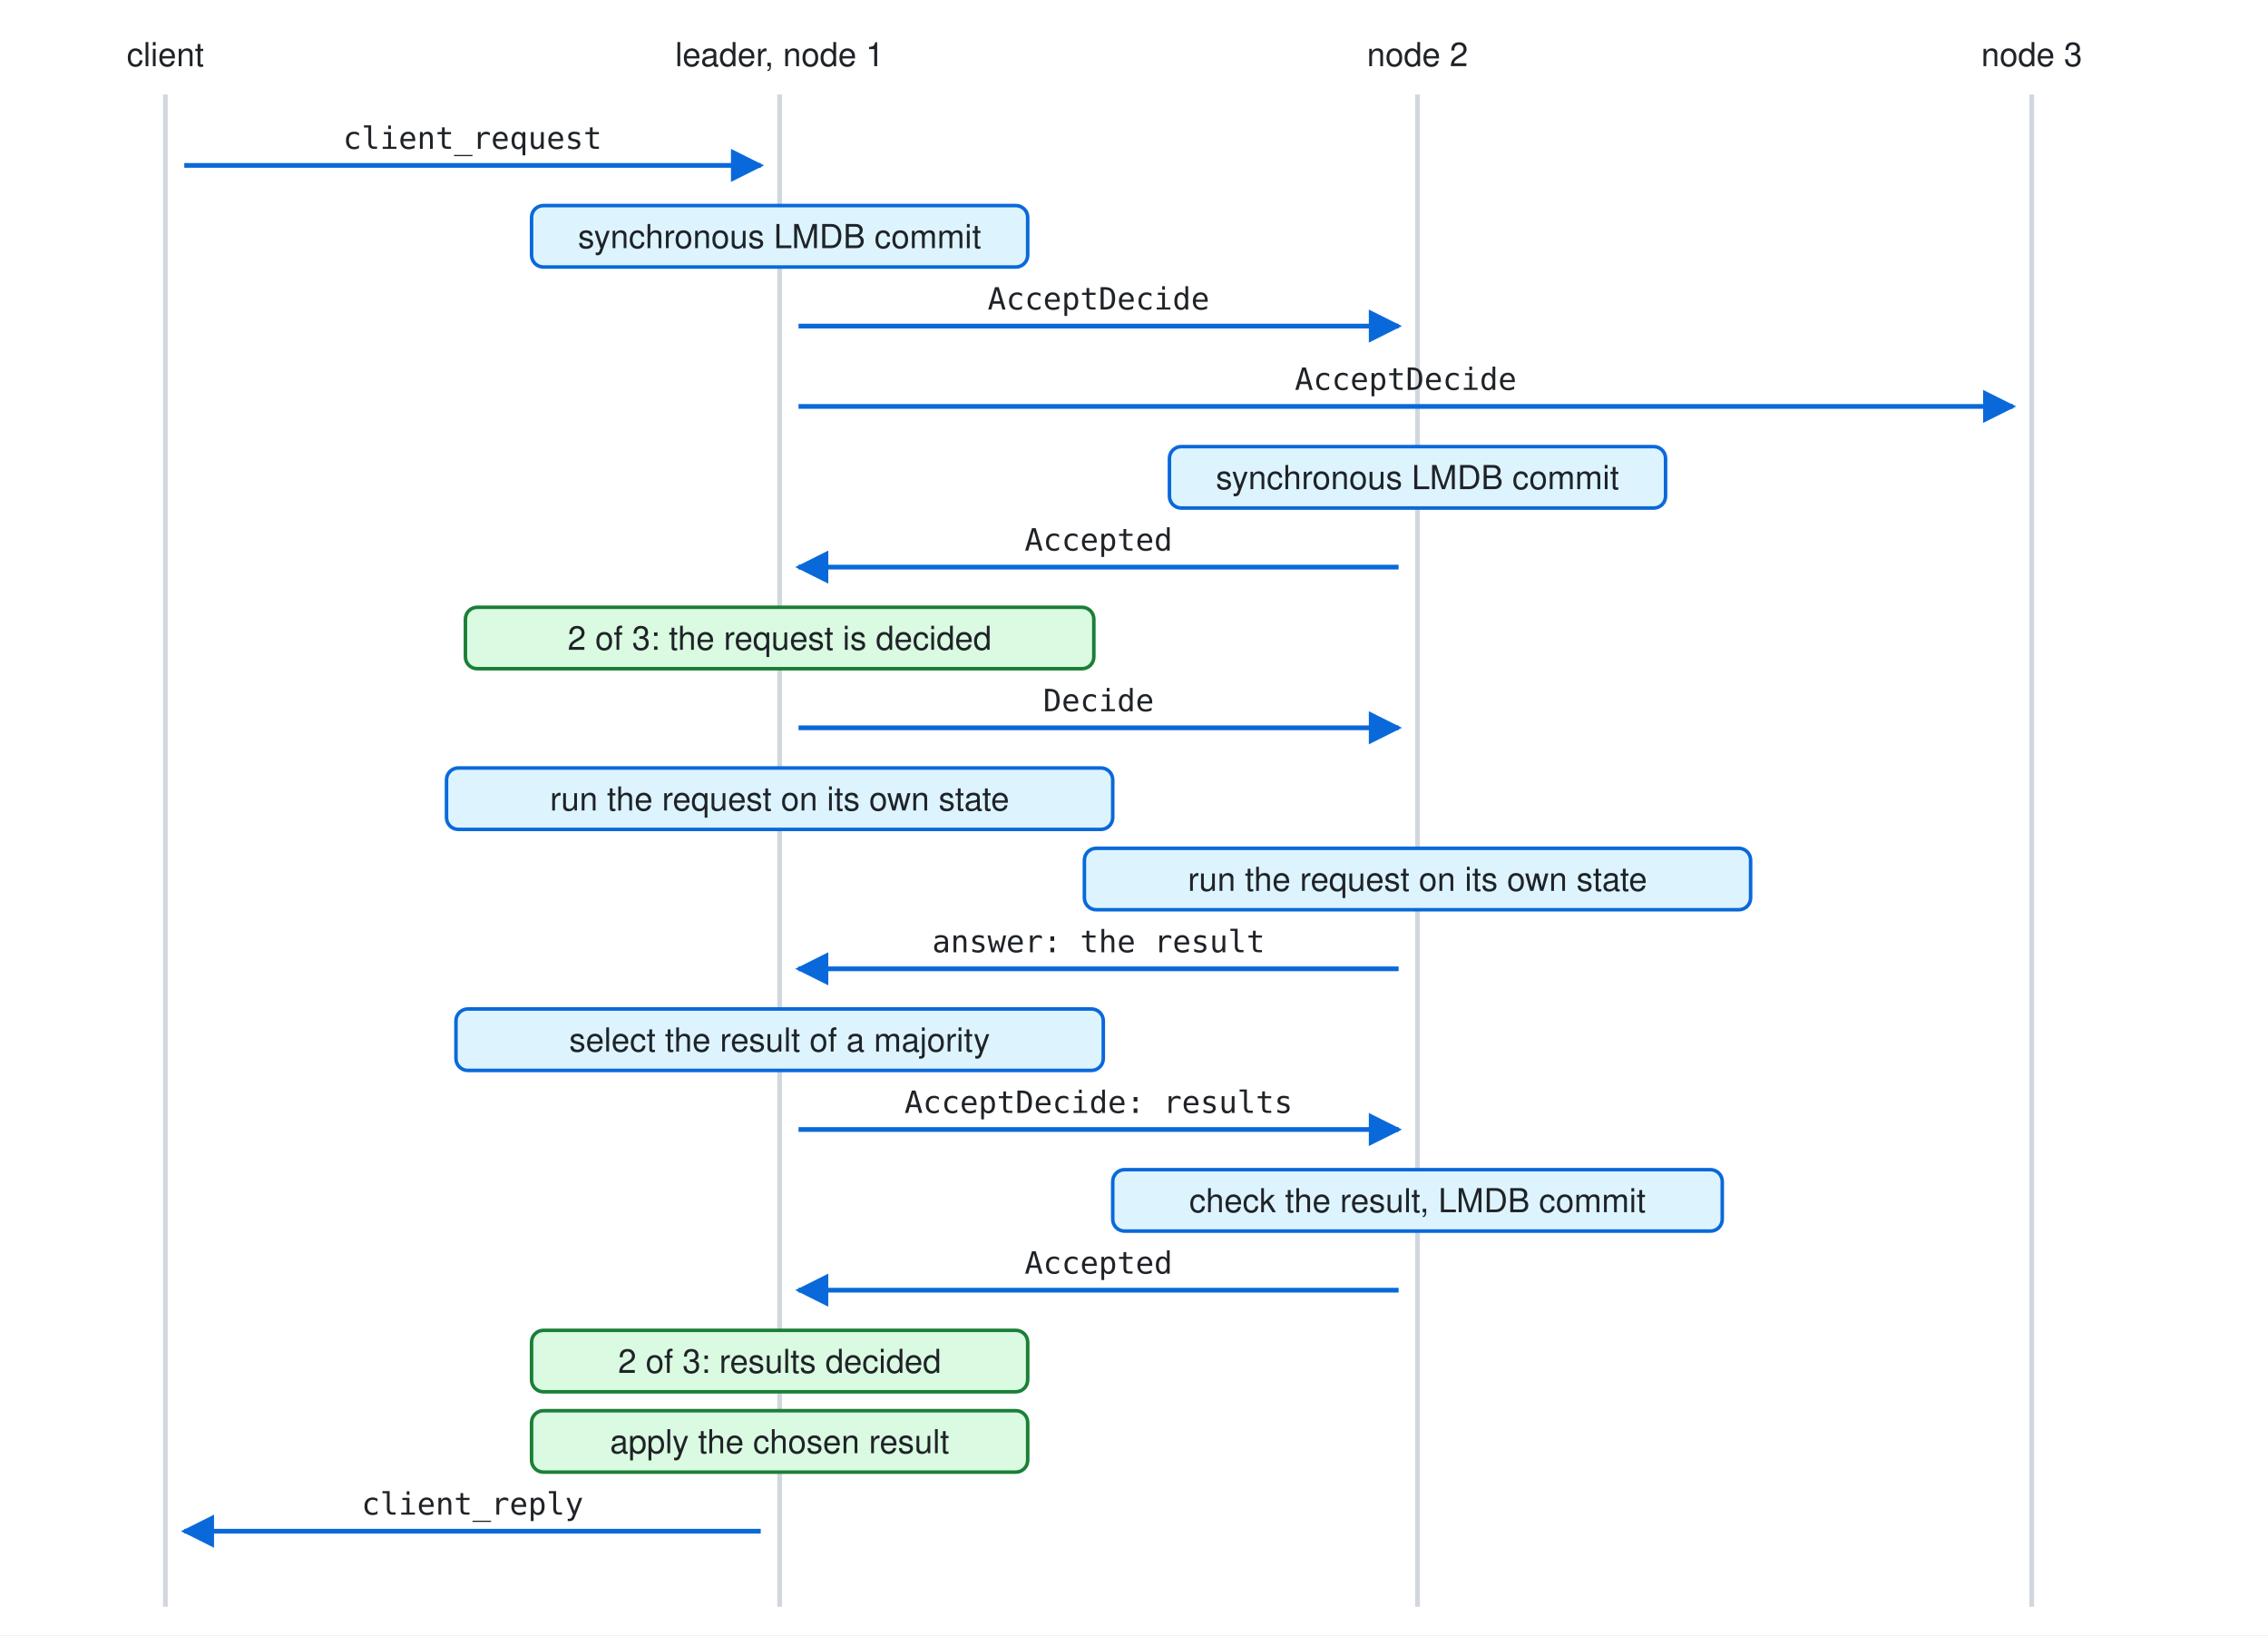
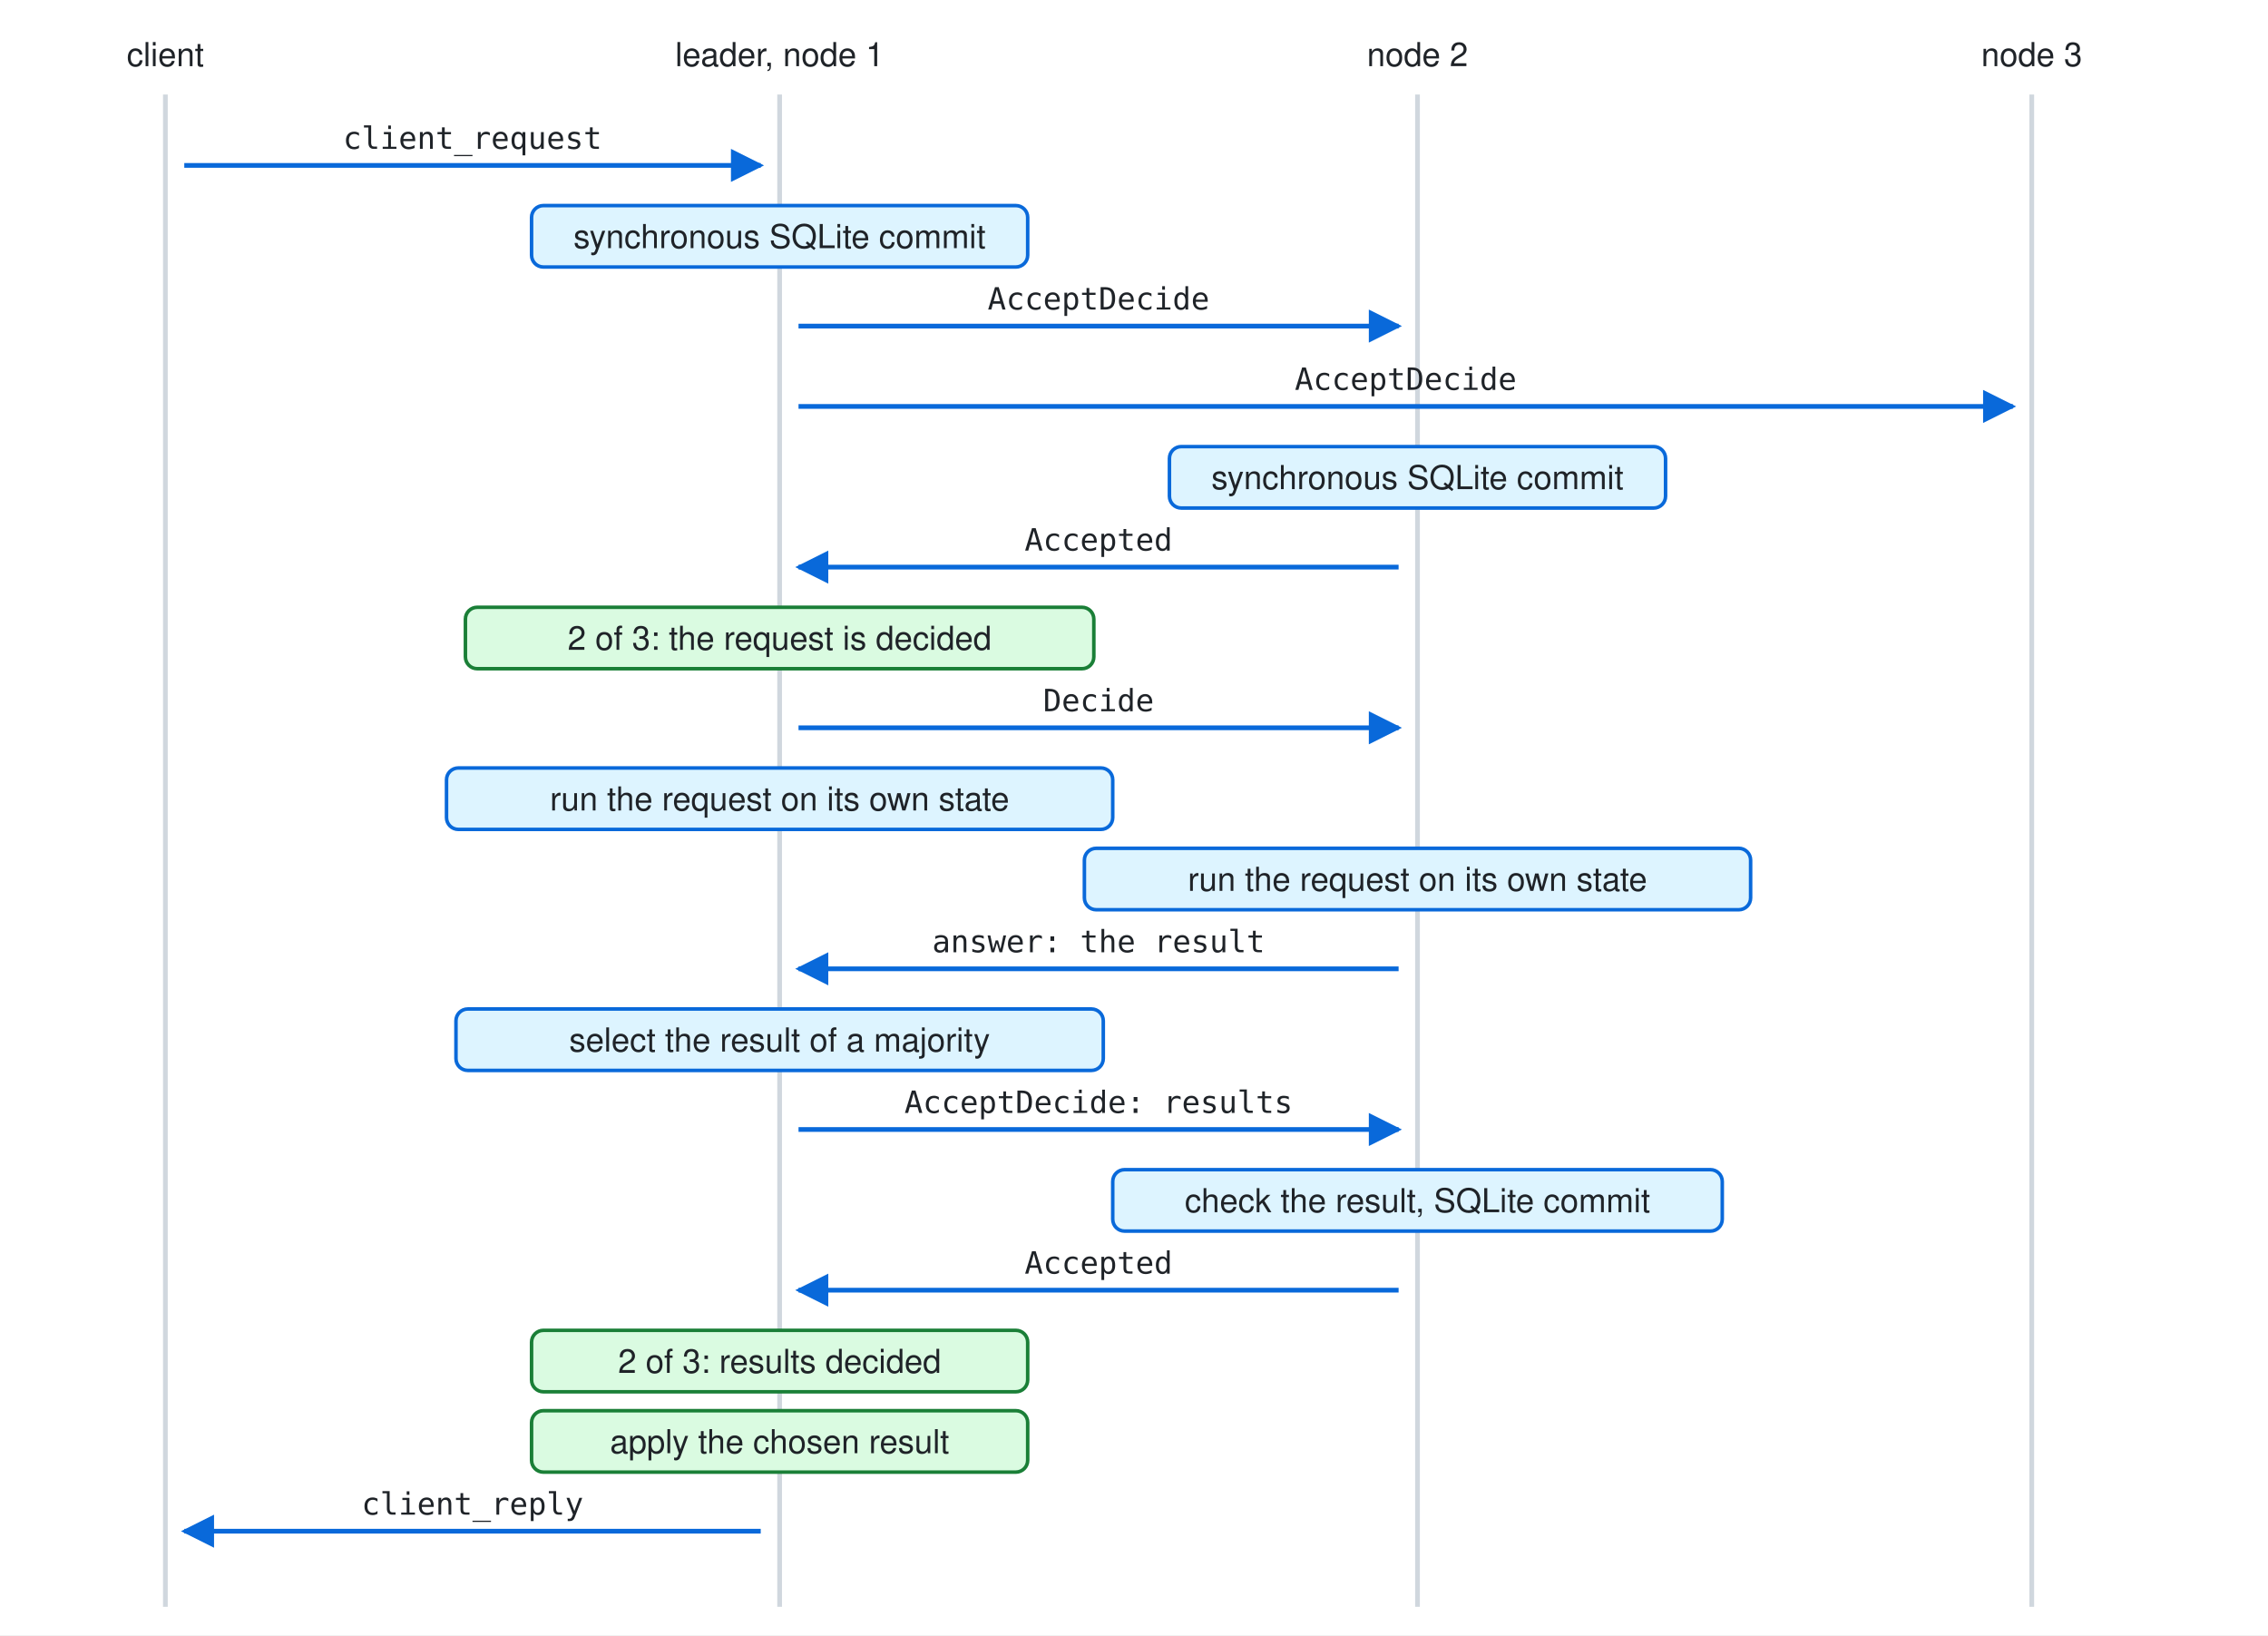
<svg xmlns="http://www.w3.org/2000/svg" width="960" height="692" viewBox="0 0 960 692" role="img" aria-label="a write in two rounds: the request is decided, every node runs it and sends its result, the leader appends the result of a majority, and the reply comes after the decide of that results entry">
  <style>
text{font-family:-apple-system,Segoe UI,Helvetica,Arial,sans-serif;font-size:14px;fill:#1f2328} .m{fill:#59636e;font-size:13px} .c{font-family:ui-monospace,SFMono-Regular,Menlo,Consolas,monospace;font-size:13px}
.l{stroke:#d0d7de;stroke-width:2} .a{stroke:#0969da;stroke-width:2;fill:none} .b{fill:#ddf4ff;stroke:#0969da;stroke-width:1.5} .g{fill:#dafbe1;stroke:#1a7f37;stroke-width:1.5}
@keyframes k0{0%,4.00%{opacity:0.08}7.00%,96%{opacity:1}100%{opacity:0.08}}
.s0{animation:k0 16.4s linear infinite}
@keyframes k1{0%,8.89%{opacity:0.08}11.89%,96%{opacity:1}100%{opacity:0.08}}
.s1{animation:k1 16.4s linear infinite}
@keyframes k2{0%,13.78%{opacity:0.08}16.78%,96%{opacity:1}100%{opacity:0.08}}
.s2{animation:k2 16.4s linear infinite}
@keyframes k3{0%,18.67%{opacity:0.08}21.67%,96%{opacity:1}100%{opacity:0.08}}
.s3{animation:k3 16.4s linear infinite}
@keyframes k4{0%,23.56%{opacity:0.08}26.56%,96%{opacity:1}100%{opacity:0.08}}
.s4{animation:k4 16.4s linear infinite}
@keyframes k5{0%,28.44%{opacity:0.08}31.44%,96%{opacity:1}100%{opacity:0.08}}
.s5{animation:k5 16.4s linear infinite}
@keyframes k6{0%,33.33%{opacity:0.08}36.33%,96%{opacity:1}100%{opacity:0.08}}
.s6{animation:k6 16.4s linear infinite}
@keyframes k7{0%,38.22%{opacity:0.08}41.22%,96%{opacity:1}100%{opacity:0.08}}
.s7{animation:k7 16.4s linear infinite}
@keyframes k8{0%,43.11%{opacity:0.08}46.11%,96%{opacity:1}100%{opacity:0.08}}
.s8{animation:k8 16.4s linear infinite}
@keyframes k9{0%,48.00%{opacity:0.08}51.00%,96%{opacity:1}100%{opacity:0.08}}
.s9{animation:k9 16.4s linear infinite}
@keyframes k10{0%,52.89%{opacity:0.08}55.89%,96%{opacity:1}100%{opacity:0.08}}
.s10{animation:k10 16.4s linear infinite}
@keyframes k11{0%,57.78%{opacity:0.08}60.78%,96%{opacity:1}100%{opacity:0.08}}
.s11{animation:k11 16.4s linear infinite}
@keyframes k12{0%,62.67%{opacity:0.08}65.67%,96%{opacity:1}100%{opacity:0.08}}
.s12{animation:k12 16.4s linear infinite}
@keyframes k13{0%,67.56%{opacity:0.08}70.56%,96%{opacity:1}100%{opacity:0.08}}
.s13{animation:k13 16.4s linear infinite}
@keyframes k14{0%,72.44%{opacity:0.08}75.44%,96%{opacity:1}100%{opacity:0.08}}
.s14{animation:k14 16.4s linear infinite}
@keyframes k15{0%,77.33%{opacity:0.08}80.33%,96%{opacity:1}100%{opacity:0.08}}
.s15{animation:k15 16.4s linear infinite}
@keyframes k16{0%,82.22%{opacity:0.08}85.22%,96%{opacity:1}100%{opacity:0.08}}
.s16{animation:k16 16.4s linear infinite}
@keyframes k17{0%,87.11%{opacity:0.08}90.11%,96%{opacity:1}100%{opacity:0.08}}
.s17{animation:k17 16.4s linear infinite}
@media (prefers-reduced-motion:reduce){[class^=s],[class*=" s"]{animation:none}}
</style>
  <rect width="960" height="692" fill="#ffffff" />
  <defs>
    <marker id="h" viewBox="0 0 10 10" refX="9" refY="5" markerWidth="7" markerHeight="7" orient="auto-start-reverse">
      <path d="M0,0L10,5L0,10z" fill="#0969da" />
    </marker>
  </defs>
  <text x="70" y="28" text-anchor="middle">client</text>
  <line class="l" x1="70" y1="40" x2="70" y2="680" />
  <text x="330" y="28" text-anchor="middle">leader, node 1</text>
  <line class="l" x1="330" y1="40" x2="330" y2="680" />
  <text x="600" y="28" text-anchor="middle">node 2</text>
  <line class="l" x1="600" y1="40" x2="600" y2="680" />
  <text x="860" y="28" text-anchor="middle">node 3</text>
  <line class="l" x1="860" y1="40" x2="860" y2="680" />
  <g class="s0">
    <line class="a" x1="78" y1="70" x2="322" y2="70" marker-end="url(#h)" />
    <text class="c" x="200.0" y="63" text-anchor="middle">client_request</text>
  </g>
  <g class="s1">
    <rect class="b" x="225.0" y="87" width="210" height="26" rx="5" />
-     <text x="330" y="105" text-anchor="middle">synchronous LMDB commit</text>
+     <text x="330" y="105" text-anchor="middle">synchronous SQLite commit</text>
  </g>
  <g class="s2">
    <line class="a" x1="338" y1="138" x2="592" y2="138" marker-end="url(#h)" />
    <text class="c" x="465.0" y="131" text-anchor="middle">AcceptDecide</text>
  </g>
  <g class="s3">
    <line class="a" x1="338" y1="172" x2="852" y2="172" marker-end="url(#h)" />
    <text class="c" x="595.0" y="165" text-anchor="middle">AcceptDecide</text>
  </g>
  <g class="s4">
    <rect class="b" x="495.0" y="189" width="210" height="26" rx="5" />
-     <text x="600" y="207" text-anchor="middle">synchronous LMDB commit</text>
+     <text x="600" y="207" text-anchor="middle">synchronous SQLite commit</text>
  </g>
  <g class="s5">
    <line class="a" x1="592" y1="240" x2="338" y2="240" marker-end="url(#h)" />
    <text class="c" x="465.0" y="233" text-anchor="middle">Accepted</text>
  </g>
  <g class="s6">
    <rect class="g" x="197.0" y="257" width="266" height="26" rx="5" />
    <text x="330" y="275" text-anchor="middle">2 of 3: the request is decided</text>
  </g>
  <g class="s7">
    <line class="a" x1="338" y1="308" x2="592" y2="308" marker-end="url(#h)" />
    <text class="c" x="465.0" y="301" text-anchor="middle">Decide</text>
  </g>
  <g class="s8">
    <rect class="b" x="189.0" y="325" width="282" height="26" rx="5" />
    <text x="330" y="343" text-anchor="middle">run the request on its own state</text>
  </g>
  <g class="s9">
    <rect class="b" x="459.0" y="359" width="282" height="26" rx="5" />
    <text x="600" y="377" text-anchor="middle">run the request on its own state</text>
  </g>
  <g class="s10">
    <line class="a" x1="592" y1="410" x2="338" y2="410" marker-end="url(#h)" />
    <text class="c" x="465.0" y="403" text-anchor="middle">answer: the result</text>
  </g>
  <g class="s11">
    <rect class="b" x="193.0" y="427" width="274" height="26" rx="5" />
    <text x="330" y="445" text-anchor="middle">select the result of a majority</text>
  </g>
  <g class="s12">
    <line class="a" x1="338" y1="478" x2="592" y2="478" marker-end="url(#h)" />
    <text class="c" x="465.0" y="471" text-anchor="middle">AcceptDecide: results</text>
  </g>
  <g class="s13">
    <rect class="b" x="471.0" y="495" width="258" height="26" rx="5" />
-     <text x="600" y="513" text-anchor="middle">check the result, LMDB commit</text>
+     <text x="600" y="513" text-anchor="middle">check the result, SQLite commit</text>
  </g>
  <g class="s14">
    <line class="a" x1="592" y1="546" x2="338" y2="546" marker-end="url(#h)" />
    <text class="c" x="465.0" y="539" text-anchor="middle">Accepted</text>
  </g>
  <g class="s15">
    <rect class="g" x="225.0" y="563" width="210" height="26" rx="5" />
    <text x="330" y="581" text-anchor="middle">2 of 3: results decided</text>
  </g>
  <g class="s16">
    <rect class="g" x="225.0" y="597" width="210" height="26" rx="5" />
    <text x="330" y="615" text-anchor="middle">apply the chosen result</text>
  </g>
  <g class="s17">
    <line class="a" x1="322" y1="648" x2="78" y2="648" marker-end="url(#h)" />
    <text class="c" x="200.0" y="641" text-anchor="middle">client_reply</text>
  </g>
</svg>
